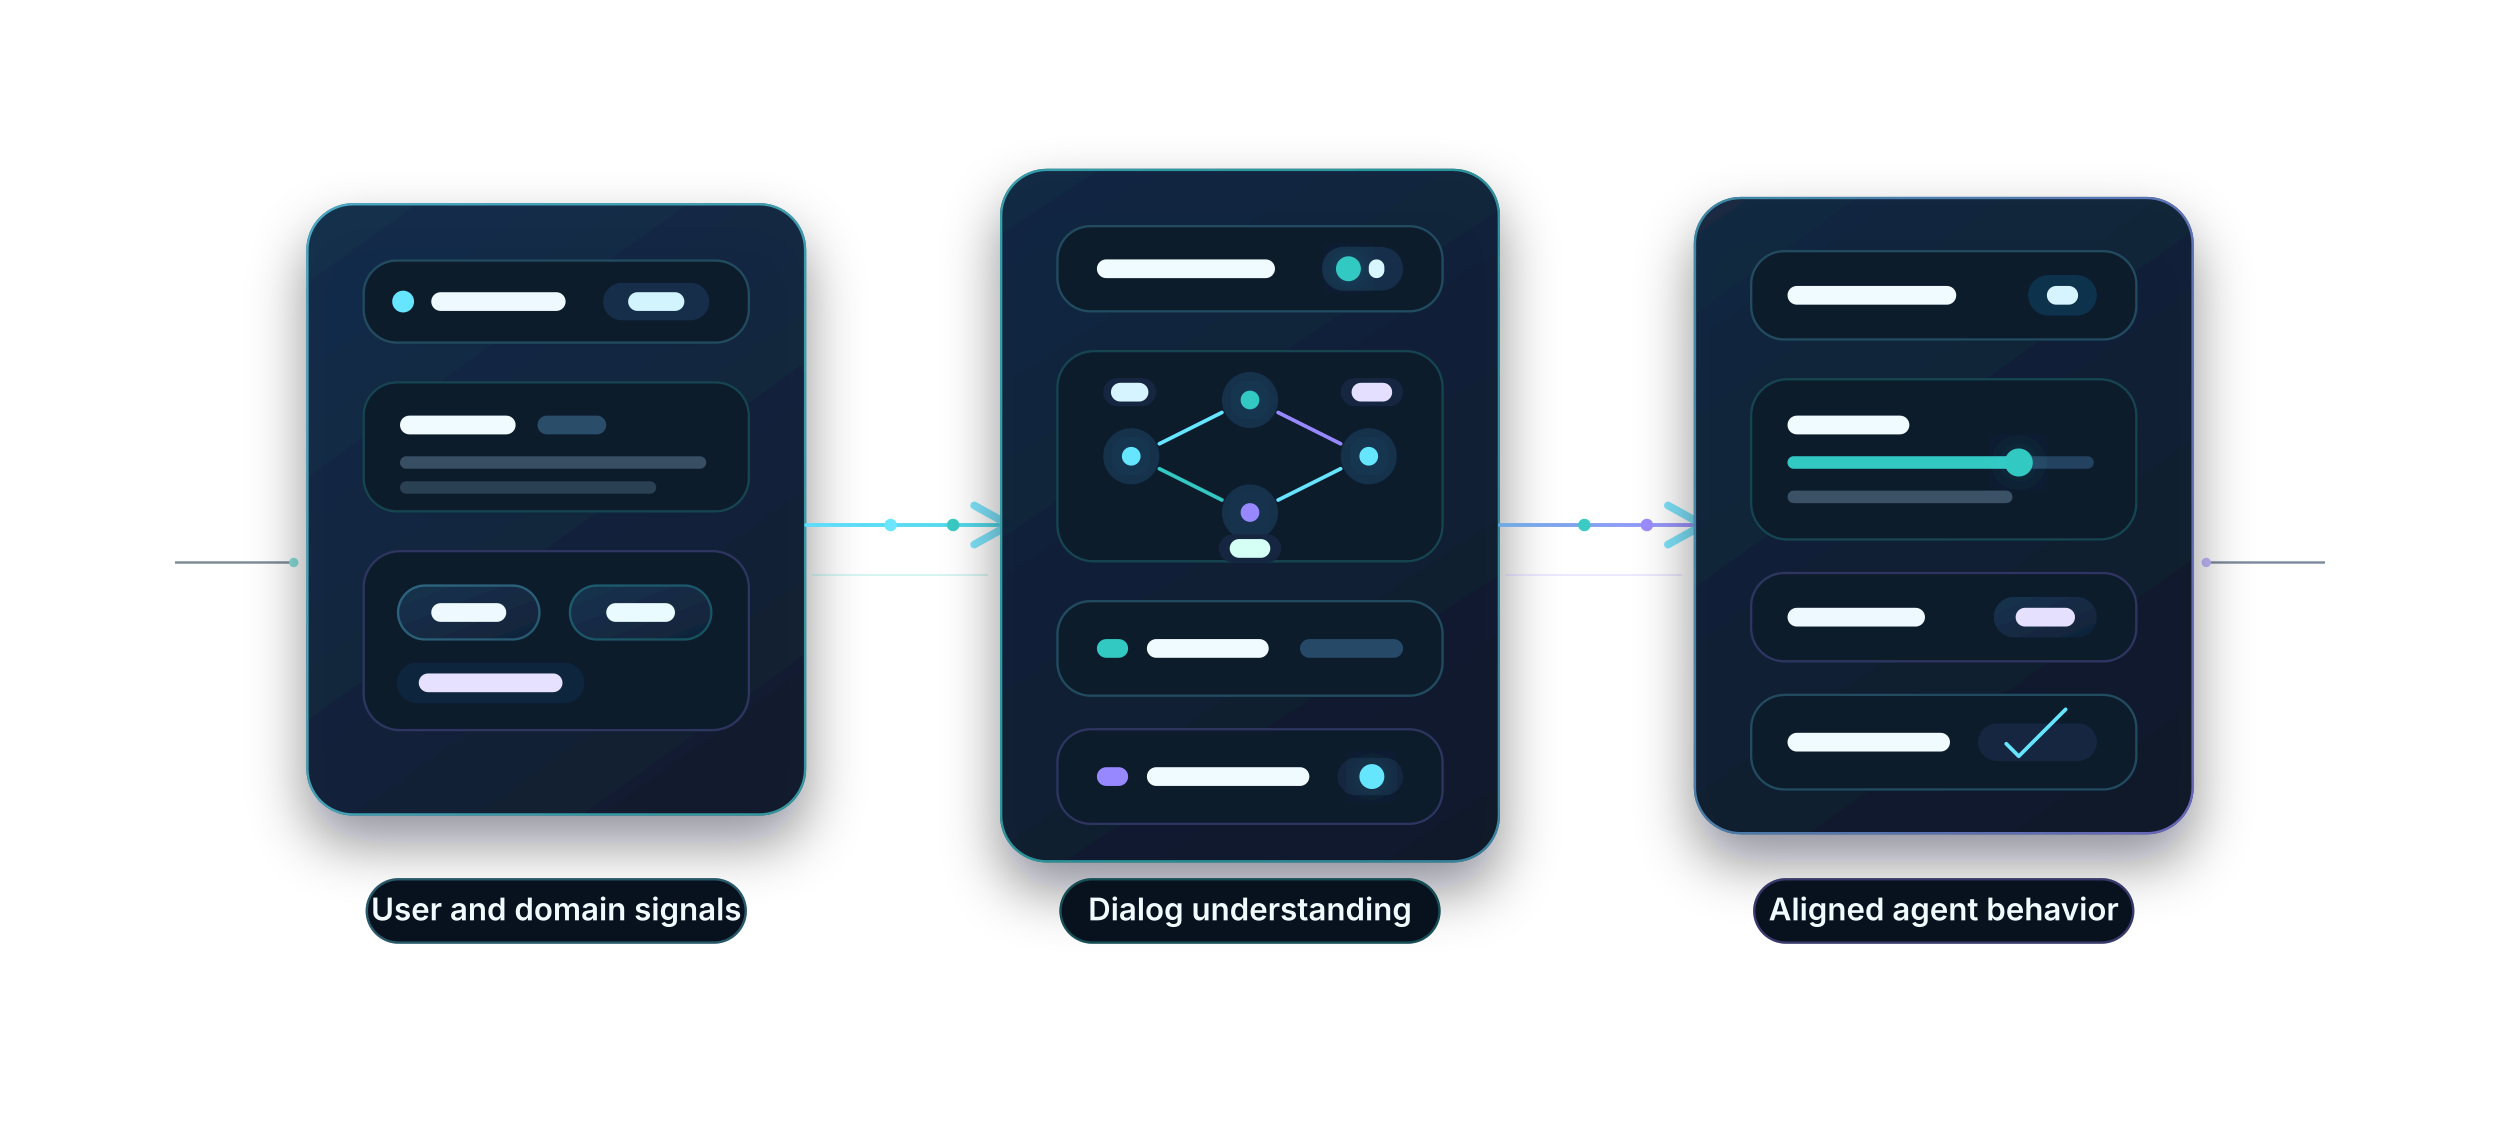
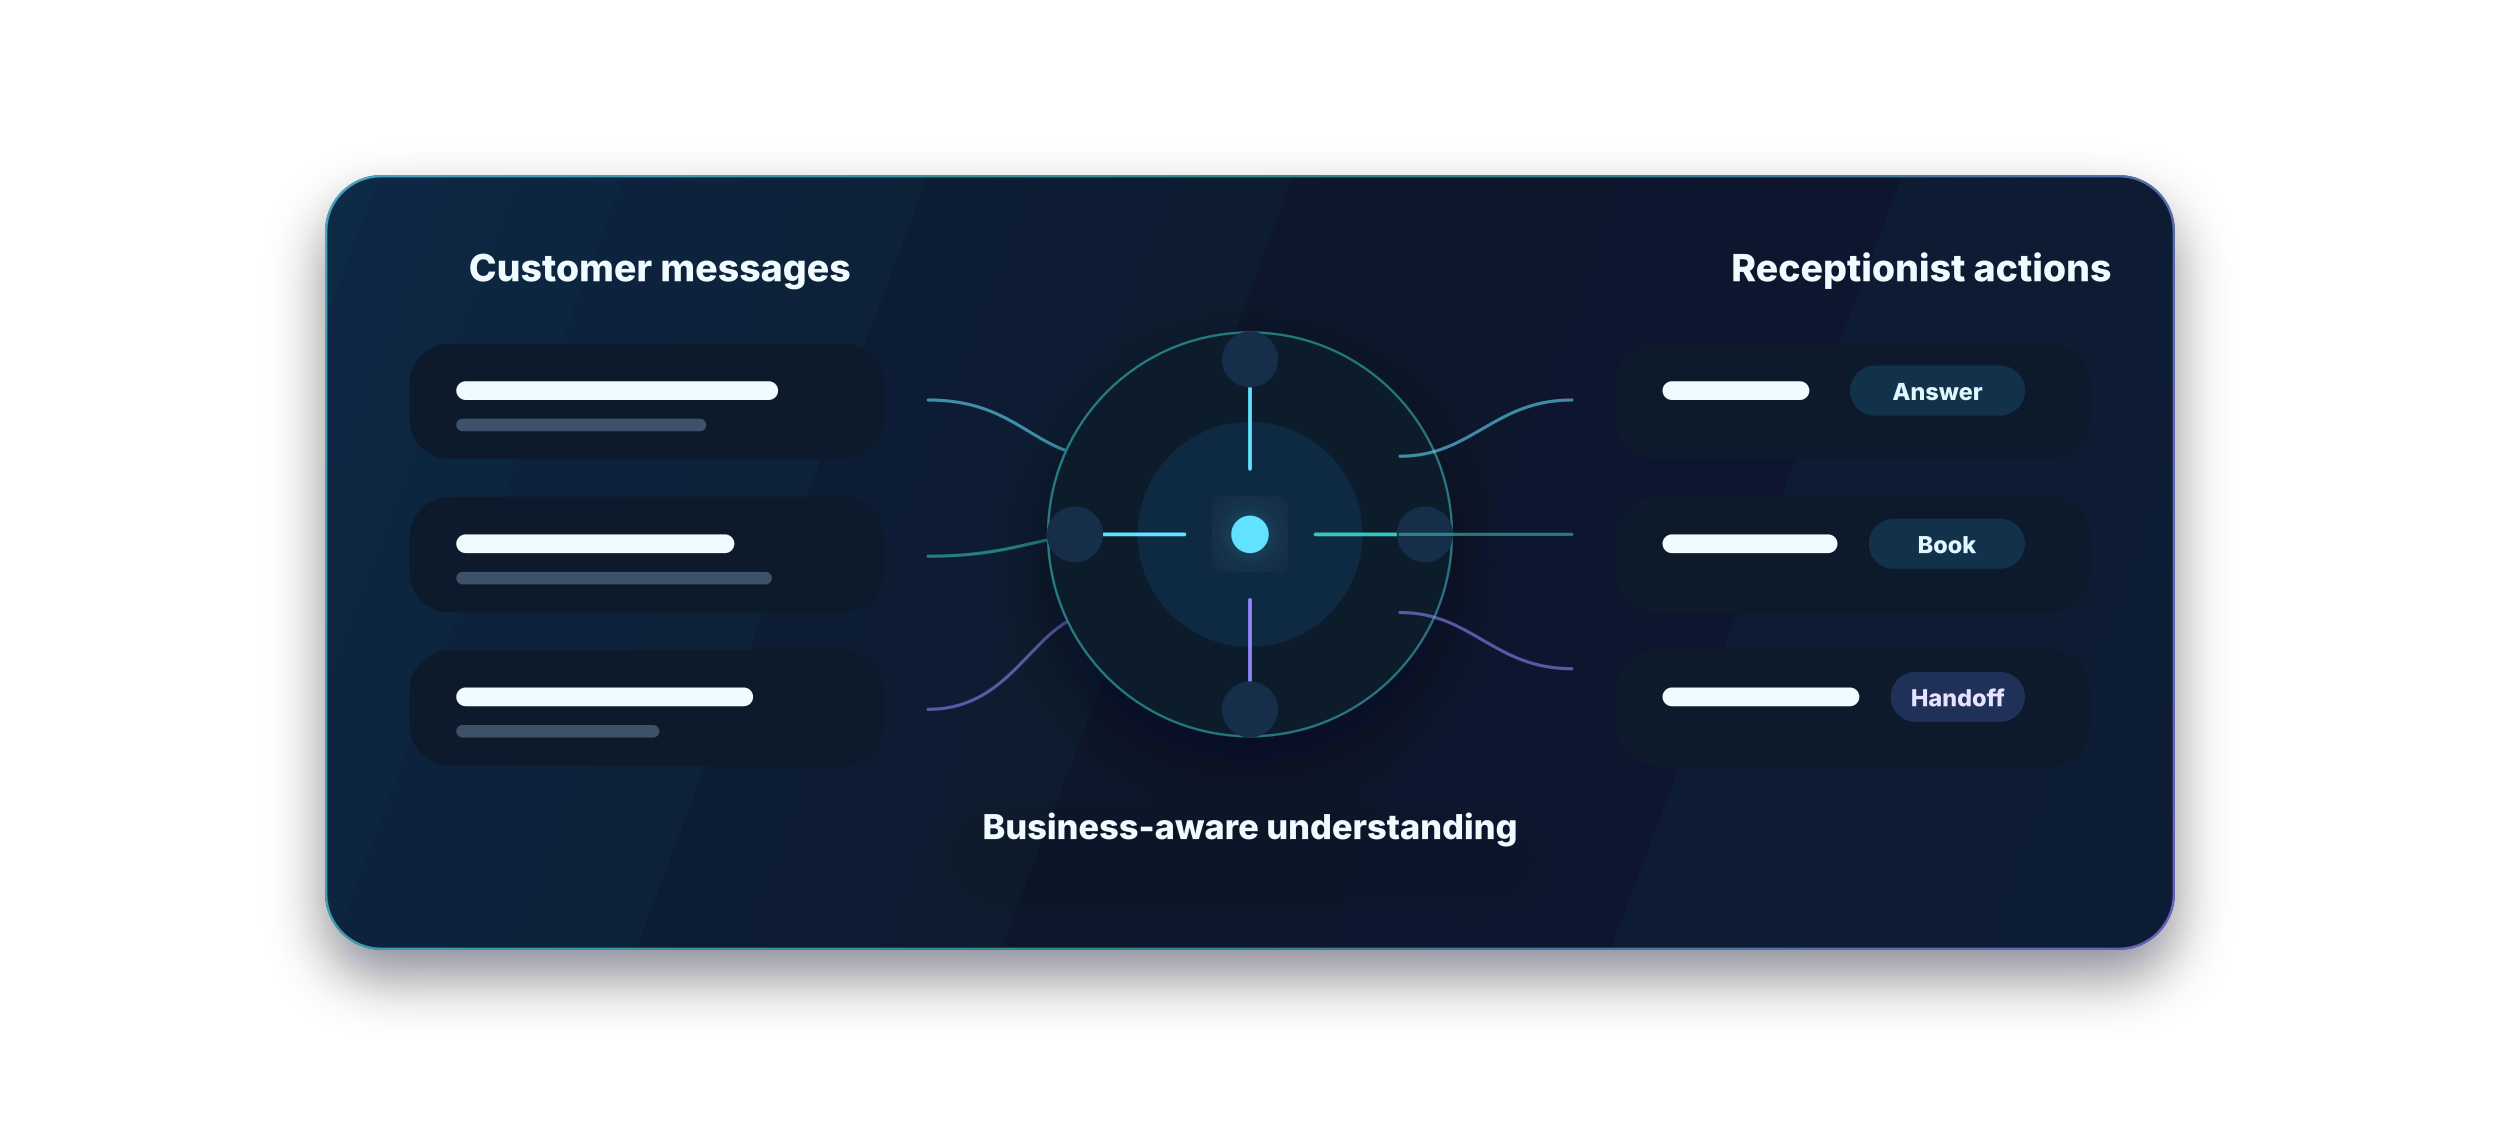
<svg xmlns="http://www.w3.org/2000/svg" width="1600" height="720" viewBox="0 0 1600 720" fill="none">
  <defs>
-     <linearGradient id="panelStroke" x1="196" y1="118" x2="1404" y2="558" gradientUnits="userSpaceOnUse">
-       <stop stop-color="#66E5FF" />
-       <stop offset="0.52" stop-color="#31C9C2" />
-       <stop offset="1" stop-color="#9788FF" />
+     <linearGradient id="stroke" x1="218" y1="118" x2="1382" y2="570" gradientUnits="userSpaceOnUse">
+       <stop stop-color="#62E2FF" />
+       <stop offset="0.5" stop-color="#34C7B8" />
+       <stop offset="1" stop-color="#9287FF" />
    </linearGradient>
-     <linearGradient id="flowStroke" x1="514" y1="336" x2="1088" y2="336" gradientUnits="userSpaceOnUse">
-       <stop stop-color="#59DDFF" />
-       <stop offset="0.5" stop-color="#31C9C2" />
-       <stop offset="1" stop-color="#9A8EFF" />
+     <linearGradient id="fill" x1="220" y1="122" x2="1380" y2="560" gradientUnits="userSpaceOnUse">
+       <stop stop-color="#112946" />
+       <stop offset="0.5" stop-color="#0B182A" />
+       <stop offset="1" stop-color="#101B35" />
    </linearGradient>
-     <linearGradient id="leftFill" x1="228" y1="150" x2="500" y2="528" gradientUnits="userSpaceOnUse">
-       <stop stop-color="#112947" />
-       <stop offset="1" stop-color="#0B1628" />
-     </linearGradient>
-     <linearGradient id="midFill" x1="650" y1="114" x2="948" y2="566" gradientUnits="userSpaceOnUse">
-       <stop stop-color="#102541" />
-       <stop offset="1" stop-color="#0A1426" />
-     </linearGradient>
-     <linearGradient id="rightFill" x1="1096" y1="132" x2="1388" y2="540" gradientUnits="userSpaceOnUse">
-       <stop stop-color="#12263F" />
-       <stop offset="1" stop-color="#0A1425" />
-     </linearGradient>
-     <linearGradient id="chipFill" x1="0" y1="0" x2="1" y2="1">
-       <stop stop-color="#18334F" />
-       <stop offset="1" stop-color="#102238" />
-     </linearGradient>
-     <filter id="panelShadow" x="-20%" y="-20%" width="140%" height="140%" color-interpolation-filters="sRGB">
-       <feDropShadow dx="0" dy="18" stdDeviation="18" flood-color="#030814" flood-opacity="0.44" />
+     <filter id="shadow" x="-20%" y="-20%" width="140%" height="140%" color-interpolation-filters="sRGB">
+       <feDropShadow dx="0" dy="18" stdDeviation="18" flood-color="#020712" flood-opacity="0.45" />
    </filter>
-     <filter id="cyanGlow" x="-50%" y="-50%" width="200%" height="200%" color-interpolation-filters="sRGB">
-       <feGaussianBlur stdDeviation="12" result="blur" />
-       <feColorMatrix in="blur" type="matrix" values="0 0 0 0 0.349 0 0 0 0 0.867 0 0 0 0 0.996 0 0 0 0.34 0" />
-       <feBlend in="SourceGraphic" mode="normal" />
+     <filter id="glow" x="-50%" y="-50%" width="200%" height="200%" color-interpolation-filters="sRGB">
+       <feGaussianBlur stdDeviation="11" result="blur" />
+       <feColorMatrix in="blur" type="matrix" values="0 0 0 0 0.39 0 0 0 0 0.89 0 0 0 0 1 0 0 0 0.33 0" />
+       <feBlend in="SourceGraphic" />
    </filter>
-     <filter id="violetGlow" x="-50%" y="-50%" width="200%" height="200%" color-interpolation-filters="sRGB">
-       <feGaussianBlur stdDeviation="15" result="blur" />
-       <feColorMatrix in="blur" type="matrix" values="0 0 0 0 0.592 0 0 0 0 0.533 0 0 0 0 0.996 0 0 0 0.28 0" />
-       <feBlend in="SourceGraphic" mode="normal" />
-     </filter>
-     <marker id="arrowHead" markerWidth="14" markerHeight="14" refX="11" refY="7" orient="auto">
-       <path d="M2 2L11 7L2 12" stroke="#7AE2FA" stroke-width="2" stroke-linecap="round" stroke-linejoin="round" />
-     </marker>
  </defs>
-   <g opacity="0.58">
-     <path d="M112 360H188" stroke="#183149" stroke-width="1.5" />
-     <path d="M1412 360H1488" stroke="#18324C" stroke-width="1.5" />
-     <circle cx="188" cy="360" r="3" fill="#31C9C2" />
-     <circle cx="1412" cy="360" r="3" fill="#9788FF" />
-   </g>
-   <g filter="url(#panelShadow)">
-     <rect x="196" y="130" width="320" height="392" rx="30" fill="url(#leftFill)" fill-opacity="0.97" />
-     <rect x="196.75" y="130.75" width="318.5" height="390.5" rx="29.25" stroke="url(#panelStroke)" stroke-opacity="0.66" stroke-width="1.5" />
-     <rect x="232" y="166" width="248" height="54" rx="22" fill="#0C1A2C" />
-     <rect x="232.75" y="166.75" width="246.5" height="52.5" rx="21.25" stroke="#66E5FF" stroke-opacity="0.24" stroke-width="1.5" />
-     <circle cx="258" cy="193" r="7" fill="#66E5FF" />
-     <rect x="276" y="187" width="86" height="12" rx="6" fill="#EEF9FF" />
-     <rect x="386" y="181" width="68" height="24" rx="12" fill="#132E48" />
-     <rect x="402" y="187" width="36" height="12" rx="6" fill="#D2F4FF" />
-     <rect x="232" y="244" width="248" height="84" rx="22" fill="#0C1A2C" />
-     <rect x="232.75" y="244.75" width="246.5" height="82.5" rx="21.25" stroke="#31C9C2" stroke-opacity="0.24" stroke-width="1.5" />
-     <rect x="256" y="266" width="74" height="12" rx="6" fill="#F0FBFF" />
-     <rect x="344" y="266" width="44" height="12" rx="6" fill="#2A4E6A" />
-     <rect x="256" y="292" width="196" height="8" rx="4" fill="#7C9DB6" fill-opacity="0.4" />
-     <rect x="256" y="308" width="164" height="8" rx="4" fill="#7C9DB6" fill-opacity="0.28" />
-     <rect x="232" y="352" width="248" height="116" rx="24" fill="#0C1A2C" />
-     <rect x="232.75" y="352.75" width="246.5" height="114.5" rx="23.25" stroke="#9788FF" stroke-opacity="0.24" stroke-width="1.5" />
-     <rect x="254" y="374" width="92" height="36" rx="18" fill="url(#chipFill)" />
-     <rect x="254.75" y="374.75" width="90.5" height="34.5" rx="17.25" stroke="#66E5FF" stroke-opacity="0.28" stroke-width="1.5" />
-     <rect x="276" y="386" width="48" height="12" rx="6" fill="#EDF9FF" />
-     <rect x="364" y="374" width="92" height="36" rx="18" fill="url(#chipFill)" />
-     <rect x="364.75" y="374.75" width="90.5" height="34.5" rx="17.25" stroke="#31C9C2" stroke-opacity="0.28" stroke-width="1.5" />
-     <rect x="388" y="386" width="44" height="12" rx="6" fill="#E9FBFF" />
-     <rect x="254" y="424" width="120" height="26" rx="13" fill="#10253C" />
-     <rect x="268" y="431" width="92" height="12" rx="6" fill="#E6E1FF" />
-   </g>
-   <g opacity="0.96">
-     <path d="M516 336C576 336 604 336 646 336" stroke="url(#flowStroke)" stroke-width="2.5" stroke-linecap="round" marker-end="url(#arrowHead)" />
-     <path d="M520 368C568 368 596 368 632 368" stroke="#31C9C2" stroke-opacity="0.22" stroke-width="1.2" stroke-linecap="round" />
-     <circle cx="570" cy="336" r="4" fill="#66E5FF" />
-     <circle cx="610" cy="336" r="4" fill="#31C9C2" />
-   </g>
-   <g filter="url(#panelShadow)">
-     <rect x="640" y="108" width="320" height="444" rx="30" fill="url(#midFill)" fill-opacity="0.98" />
-     <rect x="640.75" y="108.75" width="318.5" height="442.5" rx="29.25" stroke="url(#panelStroke)" stroke-opacity="0.68" stroke-width="1.5" />
-     <rect x="676" y="144" width="248" height="56" rx="22" fill="#0C1A2C" />
-     <rect x="676.75" y="144.75" width="246.5" height="54.5" rx="21.25" stroke="#66E5FF" stroke-opacity="0.24" stroke-width="1.5" />
-     <rect x="702" y="166" width="114" height="12" rx="6" fill="#F0FBFF" />
-     <rect x="846" y="158" width="52" height="28" rx="14" fill="#132E48" />
-     <circle cx="863" cy="172" r="8" fill="#31C9C2" filter="url(#cyanGlow)" />
-     <rect x="876" y="166" width="10" height="12" rx="5" fill="#D8F6FF" />
-     <rect x="676" y="224" width="248" height="136" rx="24" fill="#0C1A2C" />
-     <rect x="676.75" y="224.75" width="246.5" height="134.5" rx="23.25" stroke="#31C9C2" stroke-opacity="0.24" stroke-width="1.5" />
-     <circle cx="724" cy="292" r="18" fill="#12314C" />
-     <circle cx="800" cy="256" r="18" fill="#12314C" />
-     <circle cx="800" cy="328" r="18" fill="#12314C" />
-     <circle cx="876" cy="292" r="18" fill="#12314C" />
-     <path d="M742 284L782 264" stroke="#66E5FF" stroke-width="2.4" stroke-linecap="round" />
-     <path d="M742 300L782 320" stroke="#31C9C2" stroke-width="2.4" stroke-linecap="round" />
-     <path d="M818 264L858 284" stroke="#9788FF" stroke-width="2.4" stroke-linecap="round" />
-     <path d="M818 320L858 300" stroke="#66E5FF" stroke-width="2.4" stroke-linecap="round" />
-     <circle cx="724" cy="292" r="6" fill="#66E5FF" filter="url(#cyanGlow)" />
-     <circle cx="800" cy="256" r="6" fill="#31C9C2" filter="url(#cyanGlow)" />
-     <circle cx="800" cy="328" r="6" fill="#9788FF" filter="url(#violetGlow)" />
-     <circle cx="876" cy="292" r="6" fill="#66E5FF" filter="url(#cyanGlow)" />
-     <rect x="706" y="242" width="34" height="18" rx="9" fill="#13283F" />
-     <rect x="711" y="245" width="24" height="12" rx="6" fill="#D6F4FF" />
-     <rect x="858" y="242" width="40" height="18" rx="9" fill="#13283F" />
-     <rect x="865" y="245" width="26" height="12" rx="6" fill="#E5DFFF" />
-     <rect x="780" y="342" width="40" height="18" rx="9" fill="#13283F" />
-     <rect x="787" y="345" width="26" height="12" rx="6" fill="#D5FFF5" />
-     <rect x="676" y="384" width="248" height="62" rx="22" fill="#0C1A2C" />
-     <rect x="676.75" y="384.75" width="246.5" height="60.5" rx="21.25" stroke="#66E5FF" stroke-opacity="0.24" stroke-width="1.5" />
-     <rect x="702" y="409" width="20" height="12" rx="6" fill="#31C9C2" />
-     <rect x="734" y="409" width="78" height="12" rx="6" fill="#F0FBFF" />
-     <rect x="832" y="409" width="66" height="12" rx="6" fill="#264967" />
-     <rect x="676" y="466" width="248" height="62" rx="22" fill="#0C1A2C" />
-     <rect x="676.75" y="466.75" width="246.5" height="60.5" rx="21.25" stroke="#9788FF" stroke-opacity="0.24" stroke-width="1.5" />
-     <rect x="702" y="491" width="20" height="12" rx="6" fill="#9788FF" />
-     <rect x="734" y="491" width="104" height="12" rx="6" fill="#F0FBFF" />
-     <rect x="856" y="485" width="42" height="24" rx="12" fill="#13283F" />
-     <circle cx="878" cy="497" r="8" fill="#66E5FF" filter="url(#cyanGlow)" />
-   </g>
-   <g opacity="0.96">
-     <path d="M960 336C1020 336 1048 336 1090 336" stroke="url(#flowStroke)" stroke-width="2.5" stroke-linecap="round" marker-end="url(#arrowHead)" />
-     <path d="M964 368C1012 368 1040 368 1076 368" stroke="#9788FF" stroke-opacity="0.22" stroke-width="1.2" stroke-linecap="round" />
-     <circle cx="1014" cy="336" r="4" fill="#31C9C2" />
-     <circle cx="1054" cy="336" r="4" fill="#9788FF" />
-   </g>
-   <g filter="url(#panelShadow)">
-     <rect x="1084" y="126" width="320" height="408" rx="30" fill="url(#rightFill)" fill-opacity="0.98" />
-     <rect x="1084.75" y="126.75" width="318.5" height="406.5" rx="29.25" stroke="url(#panelStroke)" stroke-opacity="0.68" stroke-width="1.5" />
-     <rect x="1120" y="160" width="248" height="58" rx="22" fill="#0C1A2C" />
-     <rect x="1120.75" y="160.75" width="246.5" height="56.5" rx="21.25" stroke="#66E5FF" stroke-opacity="0.24" stroke-width="1.5" />
-     <rect x="1144" y="183" width="108" height="12" rx="6" fill="#F0FBFF" />
-     <rect x="1298" y="176" width="44" height="26" rx="13" fill="#11314B" />
-     <rect x="1310" y="183" width="20" height="12" rx="6" fill="#D6F4FF" />
-     <rect x="1120" y="242" width="248" height="104" rx="24" fill="#0C1A2C" />
-     <rect x="1120.75" y="242.75" width="246.5" height="102.5" rx="23.25" stroke="#31C9C2" stroke-opacity="0.24" stroke-width="1.5" />
-     <rect x="1144" y="266" width="78" height="12" rx="6" fill="#F0FBFF" />
-     <rect x="1144" y="292" width="196" height="8" rx="4" fill="#244361" />
-     <rect x="1144" y="292" width="148" height="8" rx="4" fill="#31C9C2" />
-     <circle cx="1292" cy="296" r="9" fill="#31C9C2" filter="url(#cyanGlow)" />
-     <rect x="1144" y="314" width="144" height="8" rx="4" fill="#7C9DB6" fill-opacity="0.42" />
-     <rect x="1120" y="366" width="248" height="58" rx="22" fill="#0C1A2C" />
-     <rect x="1120.75" y="366.75" width="246.5" height="56.5" rx="21.25" stroke="#9788FF" stroke-opacity="0.24" stroke-width="1.5" />
-     <rect x="1144" y="389" width="88" height="12" rx="6" fill="#EEF9FF" />
-     <rect x="1276" y="382" width="66" height="26" rx="13" fill="url(#chipFill)" />
-     <rect x="1290" y="389" width="38" height="12" rx="6" fill="#E6E0FF" />
-     <rect x="1120" y="444" width="248" height="62" rx="22" fill="#0C1A2C" />
-     <rect x="1120.75" y="444.75" width="246.5" height="60.5" rx="21.25" stroke="#66E5FF" stroke-opacity="0.24" stroke-width="1.5" />
-     <rect x="1144" y="469" width="104" height="12" rx="6" fill="#F0FBFF" />
-     <rect x="1266" y="463" width="76" height="24" rx="12" fill="#13283F" />
-     <path d="M1284 476L1292 484L1322 454" stroke="#66E5FF" stroke-width="2.4" stroke-linecap="round" stroke-linejoin="round" />
+   <g filter="url(#shadow)">
+     <rect x="208" y="112" width="1184" height="496" rx="36" fill="url(#fill)" />
+     <rect x="208.75" y="112.75" width="1182.5" height="494.5" rx="35.25" stroke="url(#stroke)" stroke-opacity="0.66" stroke-width="1.5" />
  </g>
  <g>
-     <rect x="234" y="562" width="244" height="42" rx="21" fill="#08111E" />
-     <rect x="234.75" y="562.75" width="242.5" height="40.5" rx="20.25" stroke="#66E5FF" stroke-opacity="0.34" stroke-width="1.5" />
-     <text x="356" y="589" text-anchor="middle" fill="#F1FBFF" font-family="Inter, Arial, sans-serif" font-size="20" font-weight="600">User and domain signals</text>
-     <rect x="678" y="562" width="244" height="42" rx="21" fill="#08111E" />
-     <rect x="678.75" y="562.75" width="242.5" height="40.5" rx="20.25" stroke="#31C9C2" stroke-opacity="0.34" stroke-width="1.5" />
-     <text x="800" y="589" text-anchor="middle" fill="#F1FBFF" font-family="Inter, Arial, sans-serif" font-size="20" font-weight="600">Dialog understanding</text>
-     <rect x="1122" y="562" width="244" height="42" rx="21" fill="#08111E" />
-     <rect x="1122.75" y="562.75" width="242.5" height="40.5" rx="20.25" stroke="#9788FF" stroke-opacity="0.34" stroke-width="1.5" />
-     <text x="1244" y="589" text-anchor="middle" fill="#F1FBFF" font-family="Inter, Arial, sans-serif" font-size="20" font-weight="600">Aligned agent behavior</text>
+     <text x="300" y="180" fill="#EFFBFF" font-family="Inter, Arial, sans-serif" font-size="24" font-weight="800">Customer messages</text>
+     <rect x="262" y="220" width="304" height="74" rx="26" fill="#0C1A2C" />
+     <rect x="292" y="244" width="206" height="12" rx="6" fill="#EFFBFF" />
+     <rect x="292" y="268" width="160" height="8" rx="4" fill="#7898B2" fill-opacity="0.45" />
+     <rect x="262" y="318" width="304" height="74" rx="26" fill="#0C1A2C" />
+     <rect x="292" y="342" width="178" height="12" rx="6" fill="#EFFBFF" />
+     <rect x="292" y="366" width="202" height="8" rx="4" fill="#7898B2" fill-opacity="0.45" />
+     <rect x="262" y="416" width="304" height="74" rx="26" fill="#0C1A2C" />
+     <rect x="292" y="440" width="190" height="12" rx="6" fill="#EFFBFF" />
+     <rect x="292" y="464" width="130" height="8" rx="4" fill="#7898B2" fill-opacity="0.45" />
+   </g>
+   <g>
+     <path d="M594 256C652 256 662 292 704 292" stroke="#62E2FF" stroke-opacity="0.58" stroke-width="2" stroke-linecap="round" />
+     <path d="M594 356C650 356 664 342 704 342" stroke="#34C7B8" stroke-opacity="0.58" stroke-width="2" stroke-linecap="round" />
+     <path d="M594 454C652 454 662 392 704 392" stroke="#9287FF" stroke-opacity="0.58" stroke-width="2" stroke-linecap="round" />
+   </g>
+   <g filter="url(#shadow)">
+     <circle cx="800" cy="342" r="130" fill="#0C1A2C" />
+     <circle cx="800" cy="342" r="129.25" stroke="url(#stroke)" stroke-opacity="0.55" stroke-width="1.5" />
+     <circle cx="800" cy="342" r="72" fill="#112B43" />
+     <circle cx="800" cy="342" r="12" fill="#62E2FF" filter="url(#glow)" />
+     <path d="M800 238V300" stroke="#62E2FF" stroke-width="2.4" stroke-linecap="round" />
+     <path d="M904 342H842" stroke="#34C7B8" stroke-width="2.4" stroke-linecap="round" />
+     <path d="M800 446V384" stroke="#9287FF" stroke-width="2.4" stroke-linecap="round" />
+     <path d="M696 342H758" stroke="#62E2FF" stroke-width="2.4" stroke-linecap="round" />
+     <circle cx="800" cy="230" r="18" fill="#132D48" />
+     <circle cx="912" cy="342" r="18" fill="#132D48" />
+     <circle cx="800" cy="454" r="18" fill="#132D48" />
+     <circle cx="688" cy="342" r="18" fill="#132D48" />
+     <text x="800" y="537" text-anchor="middle" fill="#EFFBFF" font-family="Inter, Arial, sans-serif" font-size="22" font-weight="800">Business-aware understanding</text>
+   </g>
+   <g>
+     <path d="M896 292C942 292 956 256 1006 256" stroke="#62E2FF" stroke-opacity="0.58" stroke-width="2" stroke-linecap="round" />
+     <path d="M896 342C940 342 960 342 1006 342" stroke="#34C7B8" stroke-opacity="0.58" stroke-width="2" stroke-linecap="round" />
+     <path d="M896 392C942 392 956 428 1006 428" stroke="#9287FF" stroke-opacity="0.58" stroke-width="2" stroke-linecap="round" />
+   </g>
+   <g>
+     <text x="1108" y="180" fill="#EFFBFF" font-family="Inter, Arial, sans-serif" font-size="24" font-weight="800">Receptionist actions</text>
+     <rect x="1034" y="220" width="304" height="74" rx="26" fill="#0C1A2C" />
+     <rect x="1064" y="244" width="94" height="12" rx="6" fill="#EFFBFF" />
+     <rect x="1184" y="234" width="112" height="32" rx="16" fill="#12324C" />
+     <text x="1240" y="256" text-anchor="middle" fill="#DFF8FF" font-family="Inter, Arial, sans-serif" font-size="15" font-weight="800">Answer</text>
+     <rect x="1034" y="318" width="304" height="74" rx="26" fill="#0C1A2C" />
+     <rect x="1064" y="342" width="112" height="12" rx="6" fill="#EFFBFF" />
+     <rect x="1196" y="332" width="100" height="32" rx="16" fill="#12324C" />
+     <text x="1246" y="354" text-anchor="middle" fill="#DFF8FF" font-family="Inter, Arial, sans-serif" font-size="15" font-weight="800">Book</text>
+     <rect x="1034" y="416" width="304" height="74" rx="26" fill="#0C1A2C" />
+     <rect x="1064" y="440" width="126" height="12" rx="6" fill="#EFFBFF" />
+     <rect x="1210" y="430" width="86" height="32" rx="16" fill="#1F3158" />
+     <text x="1253" y="452" text-anchor="middle" fill="#E8E2FF" font-family="Inter, Arial, sans-serif" font-size="15" font-weight="800">Handoff</text>
  </g>
</svg>
